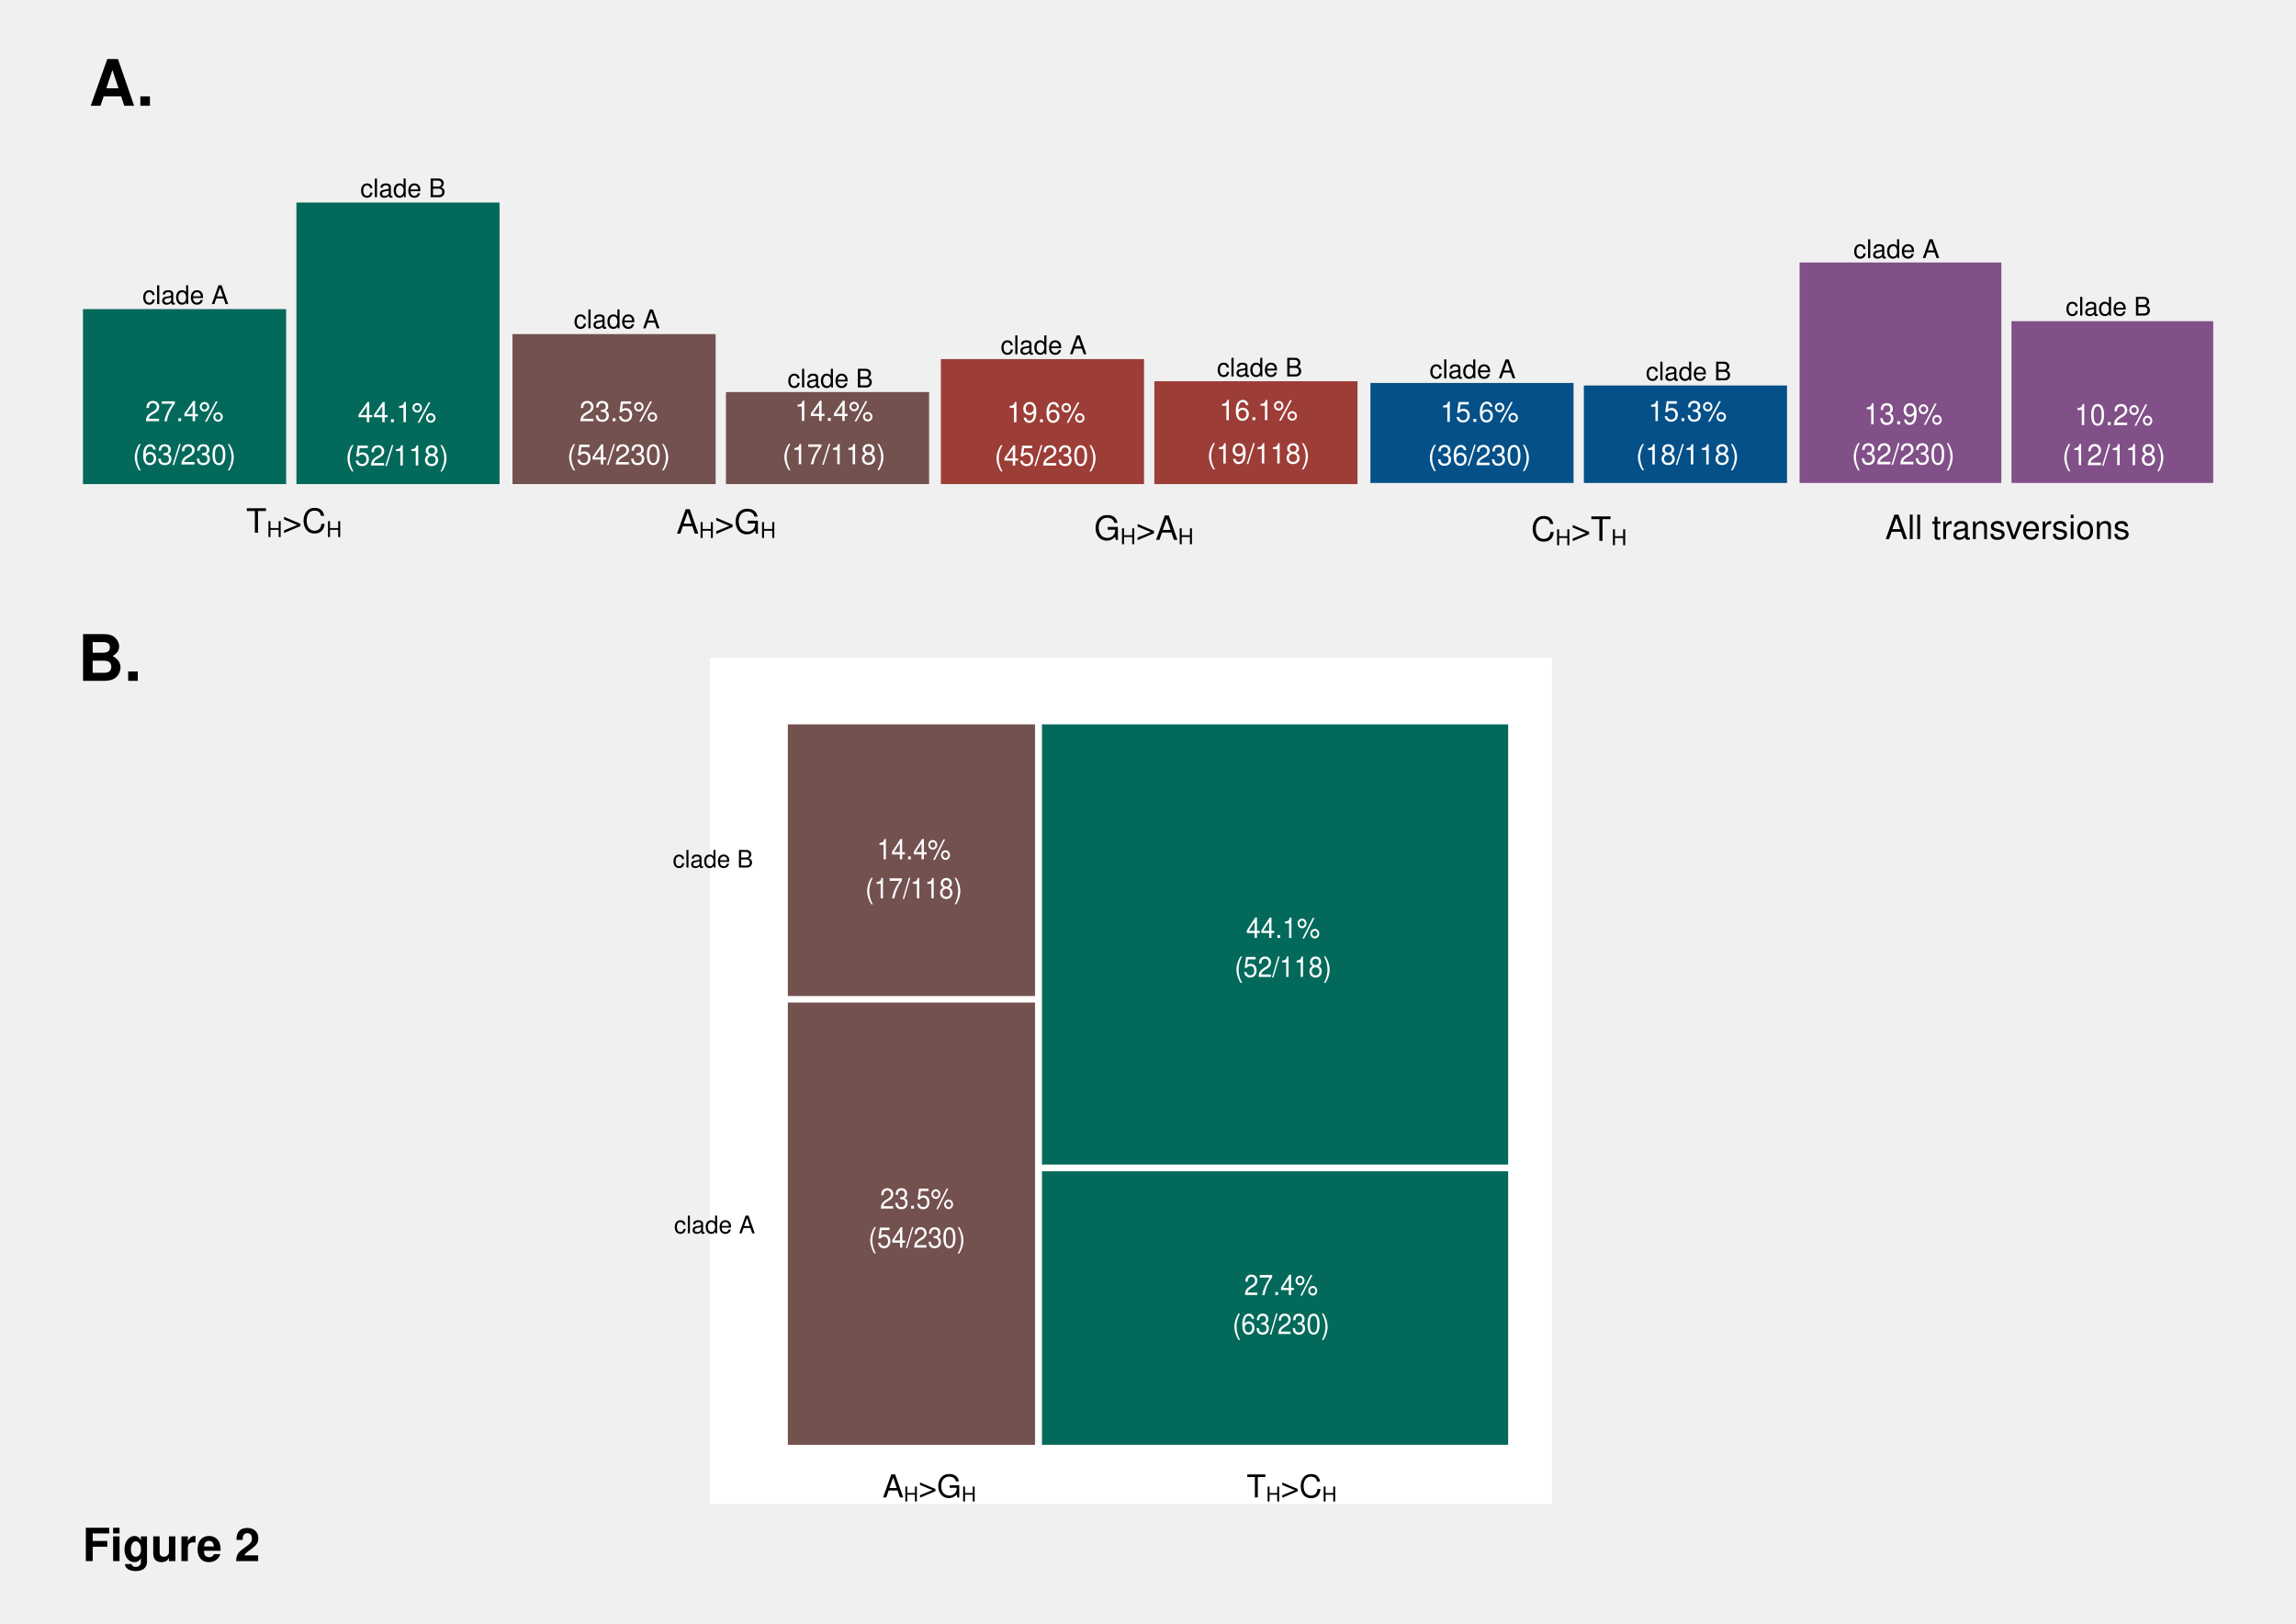
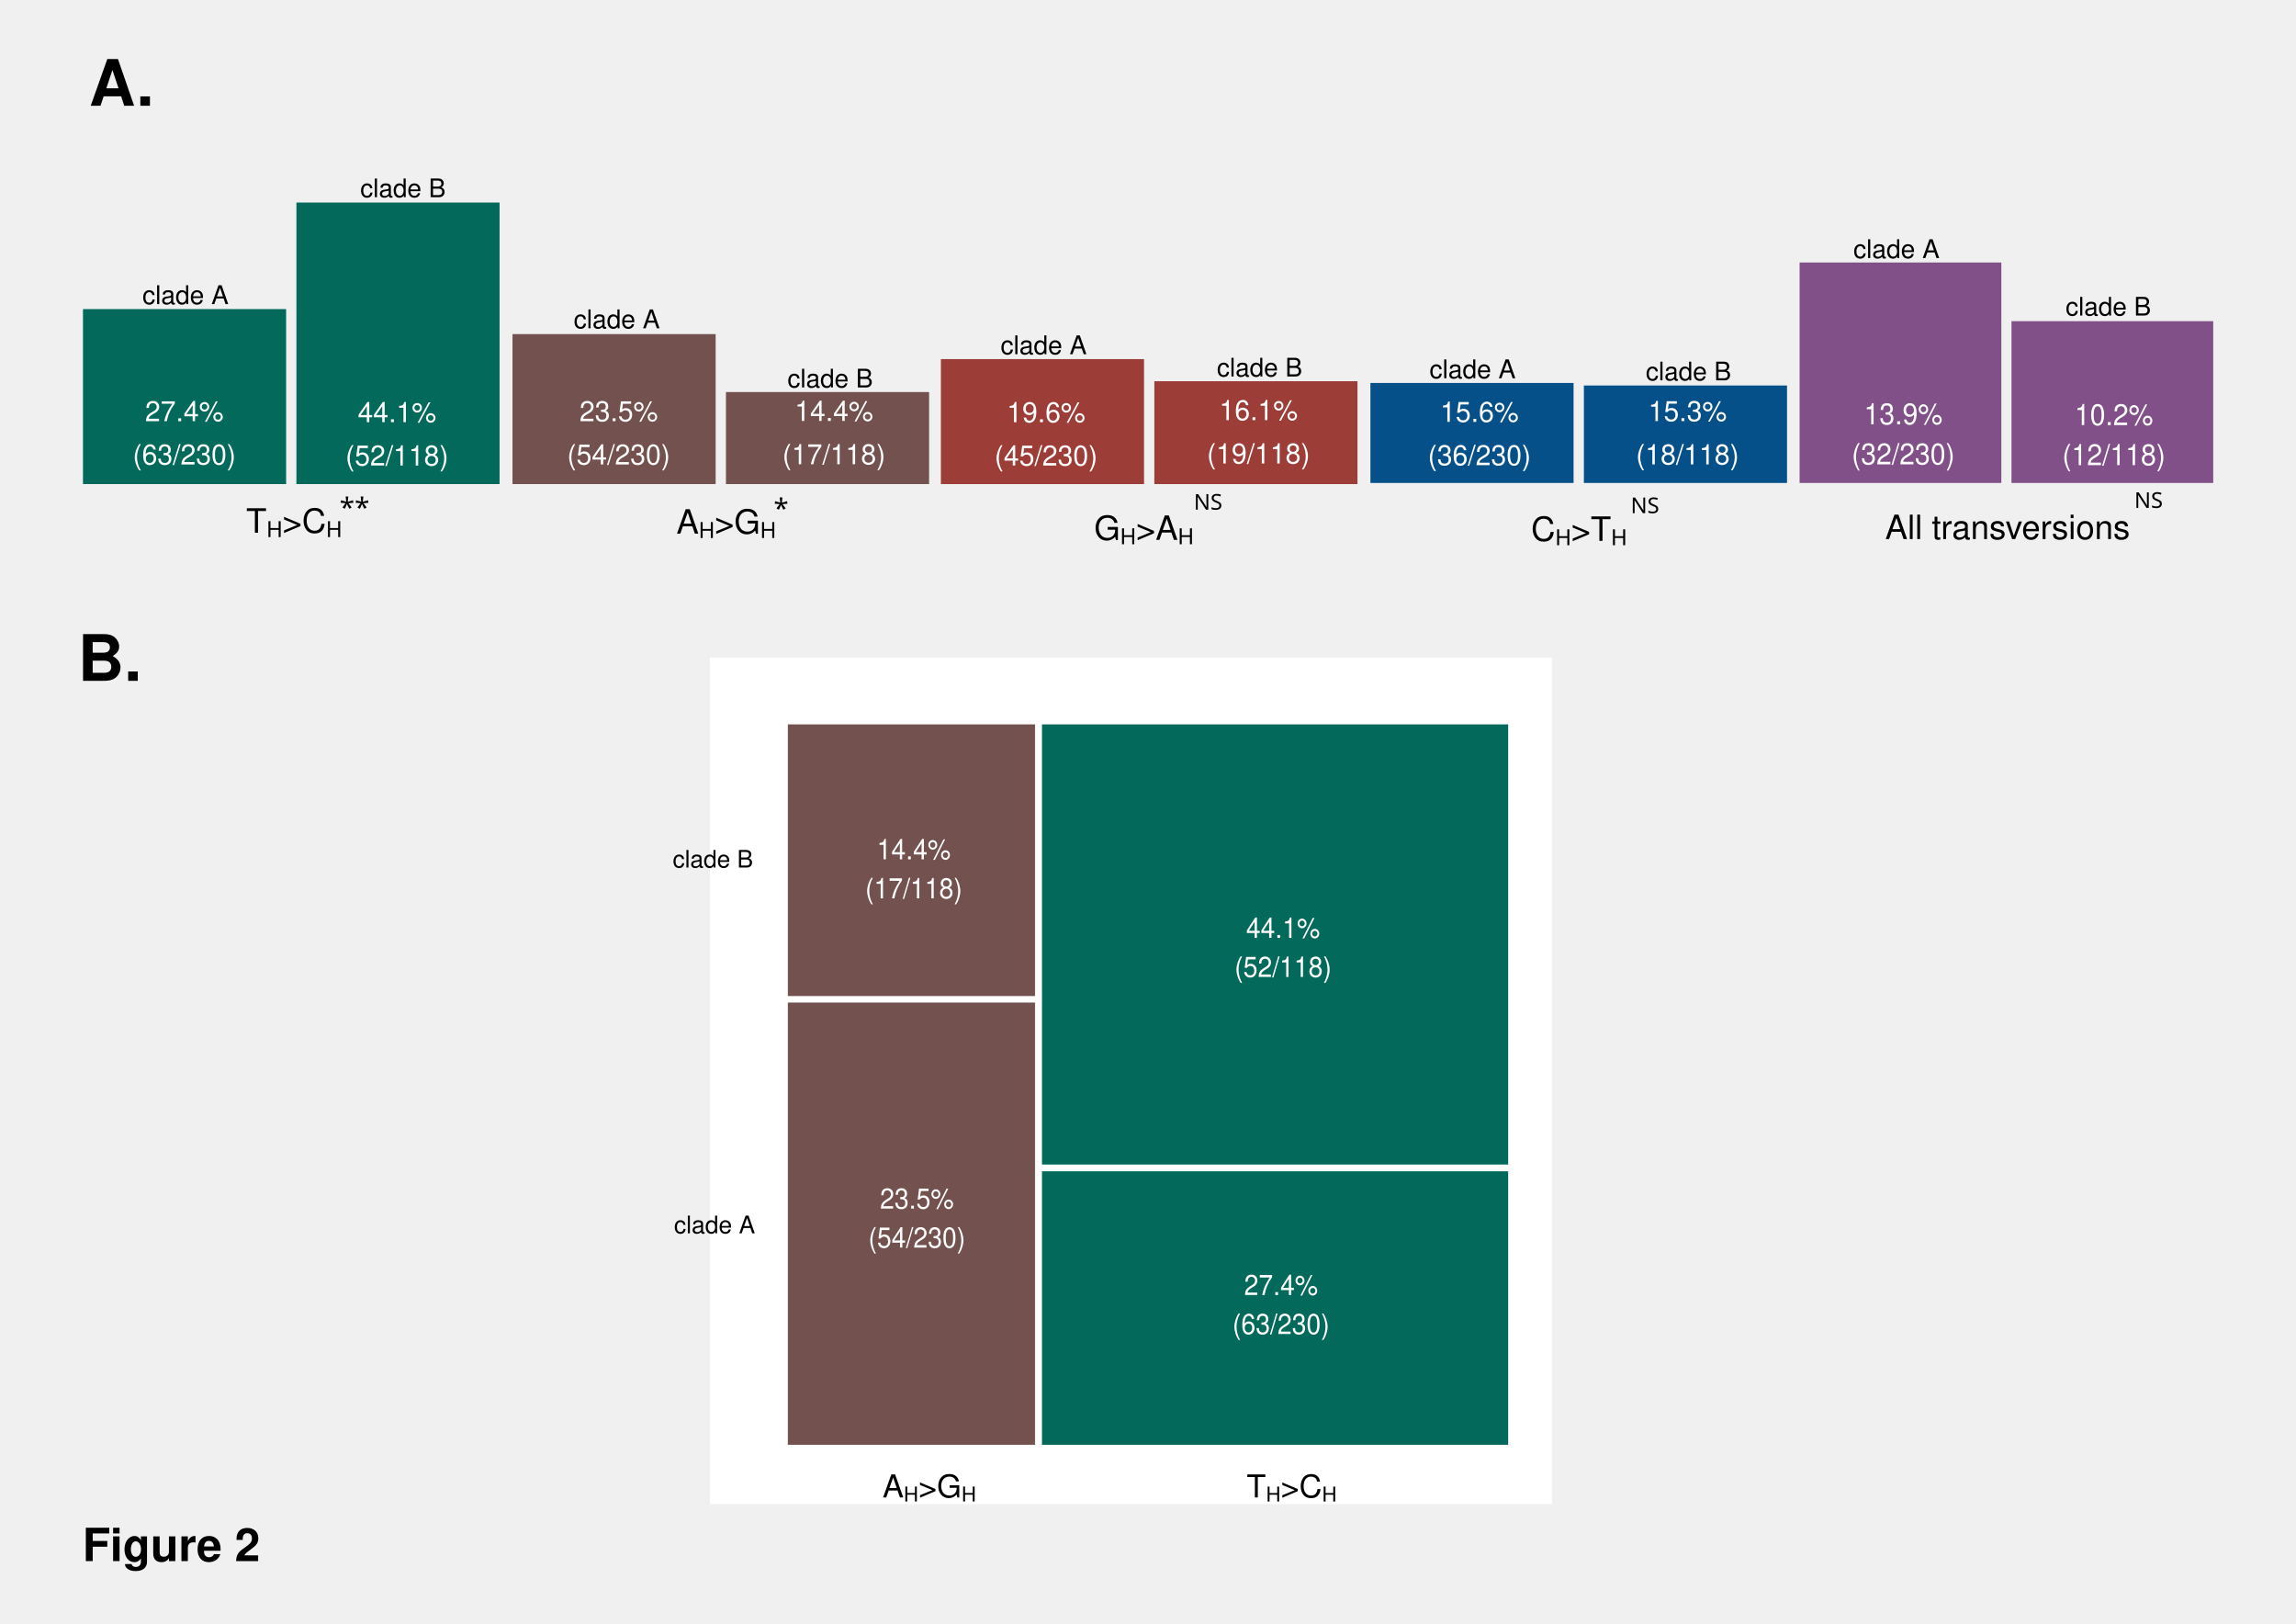
<svg xmlns="http://www.w3.org/2000/svg" width="297mm" height="210mm" viewBox="0 0 297 210" version="1.1" id="svg8">
  <defs id="defs2">
    <clipPath clipPathUnits="userSpaceOnUse" id="clipPath1454">
      <path d="M 124.61,0 H 717.08 V 595.44 H 124.61 Z" id="path1452" />
    </clipPath>
    <clipPath clipPathUnits="userSpaceOnUse" id="clipPath1466">
      <path d="M 154.17,32.53 H 711.6 V 589.96 H 154.17 Z" id="path1464" />
    </clipPath>
  </defs>
  <g id="layer1">
    <g id="g18" transform="matrix(0.1241004,0,0,-0.1241004,5.197767,82.0785)">
      <g id="g20" />
      <g id="g22" />
      <g id="g24">
        <text transform="scale(1,-1)" style="font-variant:normal;font-weight:normal;font-size:26.922px;font-family:Helvetica;-inkscape-font-specification:Helvetica;writing-mode:lr-tb;fill:#000000;fill-opacity:1;fill-rule:nonzero;stroke:none;stroke-width:1.923" id="text64-9" x="556.13" y="-319.257">
          <tspan x="556.13 569.59 575.567 590.535 605.504 620.472 627.957" y="-319.257" id="tspan62-2" style="stroke-width:1.923">clade A</tspan>
        </text>
        <text transform="scale(1,-1)" style="font-variant:normal;font-weight:normal;font-size:26.699px;font-family:Helvetica;-inkscape-font-specification:Helvetica;writing-mode:lr-tb;fill:#000000;fill-opacity:1;fill-rule:nonzero;stroke:none;stroke-width:1.907" id="text76-3" x="778.943" y="-257.604">
          <tspan x="778.943 792.292 798.219 813.064 827.908 842.752 850.174" y="-257.604" id="tspan74-4" style="stroke-width:1.907">clade B</tspan>
        </text>
        <path d="M 44.598,156.887 H 256.349 V 339.254 H 44.598 Z" style="fill:#036a5b;fill-opacity:1;fill-rule:nonzero;stroke:none;stroke-width:0.615" id="path26" />
        <path d="m 267.086,156.887 h 211.751 v 293.402 H 267.086 Z" style="fill:#036a5b;fill-opacity:1;fill-rule:nonzero;stroke:none;stroke-width:0.615" id="path28" />
        <text transform="scale(0.9947457,-1.005282)" style="font-variant:normal;font-weight:normal;font-size:29.032px;font-family:Helvetica;-inkscape-font-specification:Helvetica;writing-mode:lr-tb;fill:#ffffff;fill-opacity:1;fill-rule:nonzero;stroke:none;stroke-width:2.074" id="text32" x="109.893" y="-221.271">
          <tspan x="109.893 126.035 142.177 150.247 166.389" y="-221.271" id="tspan30" style="stroke-width:2.074">27.4%</tspan>
        </text>
        <text transform="scale(0.9947457,-1.005282)" style="font-variant:normal;font-weight:normal;font-size:29.032px;font-family:Helvetica;-inkscape-font-specification:Helvetica;writing-mode:lr-tb;fill:#ffffff;fill-opacity:1;fill-rule:nonzero;stroke:none;stroke-width:2.074" id="text40" x="96.995" y="-176.375">
          <tspan x="96.995 106.663 122.804 138.946 147.017 163.158 179.3 195.441" y="-176.375" id="tspan38" style="stroke-width:2.074">(63/230)</tspan>
        </text>
        <text transform="scale(0.9947459,-1.005282)" style="font-variant:normal;font-weight:normal;font-size:29.032px;font-family:Helvetica;-inkscape-font-specification:Helvetica;writing-mode:lr-tb;fill:#ffffff;fill-opacity:1;fill-rule:nonzero;stroke:none;stroke-width:2.074" id="text48" x="332.787" y="-220.229">
          <tspan x="332.787 348.929 365.07 373.141 389.283" y="-220.229" id="tspan46" style="stroke-width:2.074">44.1%</tspan>
        </text>
        <text transform="scale(0.9947459,-1.005282)" style="font-variant:normal;font-weight:normal;font-size:29.032px;font-family:Helvetica;-inkscape-font-specification:Helvetica;writing-mode:lr-tb;fill:#ffffff;fill-opacity:1;fill-rule:nonzero;stroke:none;stroke-width:2.074" id="text56" x="319.868" y="-175.334">
          <tspan x="319.868 329.536 345.677 361.819 369.89 386.031 402.173 418.314" y="-175.334" id="tspan54" style="stroke-width:2.074">(52/118)</tspan>
        </text>
        <text transform="scale(1,-1)" style="font-variant:normal;font-weight:normal;font-size:26.922px;font-family:Helvetica;-inkscape-font-specification:Helvetica;writing-mode:lr-tb;fill:#000000;fill-opacity:1;fill-rule:nonzero;stroke:none;stroke-width:1.923" id="text64" x="106.553" y="-344.466">
          <tspan x="106.553 120.014 125.99 140.959 155.927 170.896 178.38" y="-344.466" id="tspan62" style="stroke-width:1.923">clade A</tspan>
        </text>
        <text transform="scale(1,-1)" style="font-variant:normal;font-weight:normal;font-size:26.699px;font-family:Helvetica;-inkscape-font-specification:Helvetica;writing-mode:lr-tb;fill:#000000;fill-opacity:1;fill-rule:nonzero;stroke:none;stroke-width:1.907" id="text76" x="333.63" y="-455.885">
          <tspan x="333.63 346.98 352.907 367.751 382.595 397.44 404.862" y="-455.885" id="tspan74" style="stroke-width:1.907">clade B</tspan>
        </text>
        <text xml:space="preserve" style="font-style:normal;font-weight:normal;font-size:85.28px;line-height:1.25;font-family:sans-serif;fill:#000000;fill-opacity:1;stroke:none;stroke-width:2.132" x="178.195" y="26.357" id="text932" transform="scale(1,-1)">
          <tspan id="tspan930" x="178.195" y="26.357" style="stroke-width:2.132" />
        </text>
        <text transform="scale(1,-1)" style="font-variant:normal;font-weight:normal;font-size:34.964px;font-family:Helvetica;-inkscape-font-specification:Helvetica;writing-mode:lr-tb;fill:#000000;fill-opacity:1;fill-rule:nonzero;stroke:none;stroke-width:0.615" id="text68-1" x="214.662" y="-106.195">
          <tspan id="tspan66-5" x="214.662" y="-106.195" style="font-size:34.964px;stroke-width:0.615">T<tspan style="font-size:65%;baseline-shift:sub" id="tspan511">H</tspan>&gt;C<tspan style="font-size:65%;baseline-shift:sub" id="tspan513">H</tspan>
          </tspan>
        </text>
        <text transform="scale(1,-1)" style="font-variant:normal;font-weight:normal;font-size:34.964px;font-family:Helvetica;-inkscape-font-specification:Helvetica;writing-mode:lr-tb;fill:#000000;fill-opacity:1;fill-rule:nonzero;stroke:none;stroke-width:0.615" id="text68-1-9" x="663.187" y="-105.256">
          <tspan id="tspan66-5-2" x="663.187" y="-105.256" style="font-size:34.964px;stroke-width:0.615">A<tspan style="font-size:65%;baseline-shift:sub" id="tspan515">H</tspan>&gt;G<tspan style="font-size:65%;baseline-shift:sub" id="tspan517">H</tspan>
          </tspan>
        </text>
        <text transform="scale(1,-1)" style="font-variant:normal;font-weight:normal;font-size:34.964px;font-family:Helvetica;-inkscape-font-specification:Helvetica;writing-mode:lr-tb;fill:#000000;fill-opacity:1;fill-rule:nonzero;stroke:none;stroke-width:0.615" id="text68-1-9-3" x="1098.544" y="-98.73">
          <tspan id="tspan66-5-2-4" x="1098.544" y="-98.73" style="font-size:34.964px;stroke-width:0.615">G<tspan style="font-size:65%;baseline-shift:sub" id="tspan525">H</tspan>&gt;A<tspan style="font-size:65%;baseline-shift:sub" id="tspan523">H</tspan>
          </tspan>
        </text>
        <text transform="scale(1,-1)" style="font-variant:normal;font-weight:normal;font-size:34.964px;font-family:Helvetica;-inkscape-font-specification:Helvetica;writing-mode:lr-tb;fill:#000000;fill-opacity:1;fill-rule:nonzero;stroke:none;stroke-width:0.615" id="text68-1-9-3-8" x="1554.029" y="-97.715">
          <tspan id="tspan66-5-2-4-5" x="1554.029" y="-97.715" style="font-size:34.964px;stroke-width:0.615">C<tspan style="font-size:65%;baseline-shift:sub" id="tspan521">H</tspan>&gt;T<tspan style="font-size:65%;baseline-shift:sub" id="tspan519">H</tspan>
          </tspan>
        </text>
        <g id="g1038" transform="matrix(0.6107075,0,0,0.6107075,1780.966,64.53584)">
          <g id="g1040" />
          <g id="g1042" />
          <g id="g1044">
            <path d="M 86.71,153.147 H 431.03 v 376.21 H 86.71 Z" style="fill:#815088;fill-opacity:1;fill-rule:nonzero;stroke:none" id="path1046" />
            <path d="m 448.344,153.147 h 344.32 v 276.07 h -344.32 z" style="fill:#815088;fill-opacity:1;fill-rule:nonzero;stroke:none" id="path1048" />
            <text transform="scale(0.9735281,-1.027192)" style="font-variant:normal;font-weight:normal;font-size:48.574px;font-family:Helvetica;-inkscape-font-specification:Helvetica;writing-mode:lr-tb;fill:#ffffff;fill-opacity:1;fill-rule:nonzero;stroke:none;stroke-width:4.416" id="text1056" x="201.971" y="-246.541">
              <tspan x="201.971 228.978 255.985 269.489 296.496" y="-246.541" id="tspan1054" style="stroke-width:4.416">13.9%</tspan>
            </text>
            <text transform="scale(0.9735281,-1.027192)" style="font-variant:normal;font-weight:normal;font-size:48.574px;font-family:Helvetica;-inkscape-font-specification:Helvetica;writing-mode:lr-tb;fill:#ffffff;fill-opacity:1;fill-rule:nonzero;stroke:none;stroke-width:4.416" id="text1064" x="180.378" y="-179.998">
              <tspan x="180.378 196.553 223.56 250.567 264.071 291.078 318.085 345.092" y="-179.998" id="tspan1062" style="stroke-width:4.416">(32/230)</tspan>
            </text>
            <text transform="scale(0.973528,-1.027192)" style="font-variant:normal;font-weight:normal;font-size:48.574px;font-family:Helvetica;-inkscape-font-specification:Helvetica;writing-mode:lr-tb;fill:#ffffff;fill-opacity:1;fill-rule:nonzero;stroke:none;stroke-width:4.416" id="text1072" x="571.209" y="-245.193">
              <tspan x="571.209 598.216 625.223 638.727 665.734" y="-245.193" id="tspan1070" style="stroke-width:4.416">10.2%</tspan>
            </text>
            <text transform="scale(0.973528,-1.027192)" style="font-variant:normal;font-weight:normal;font-size:48.574px;font-family:Helvetica;-inkscape-font-specification:Helvetica;writing-mode:lr-tb;fill:#ffffff;fill-opacity:1;fill-rule:nonzero;stroke:none;stroke-width:4.416" id="text1080" x="549.616" y="-178.65">
              <tspan x="549.616 565.791 592.798 619.805 633.308 660.315 687.322 714.329" y="-178.65" id="tspan1078" style="stroke-width:4.416">(12/118)</tspan>
            </text>
          </g>
          <g id="g1098" />
          <g id="g1100" />
          <g id="g1102" />
          <g id="g1104" />
          <g id="g1106" />
          <g id="g1108" />
          <g id="g1110" />
          <g id="g1112" />
          <g id="g1114" />
          <g id="g1116" />
          <g id="g1118" />
          <g id="g1120" />
          <g id="g1122" />
          <g id="g1124" />
          <g id="g1126" />
          <g id="g1128" />
          <g id="g1130" />
          <g id="g1132" />
          <g id="g1134" />
          <g id="g1136" />
          <g id="g1138" />
          <g id="g1140" />
          <g id="g1142" />
          <g id="g1144" />
          <g id="g1146" />
          <g id="g1148" />
          <g id="g1150" />
          <g id="g1152" />
          <g id="g1154" />
          <g id="g1156" />
          <g id="g1158" />
          <g id="g1160" />
          <g id="g1162" />
          <g id="g1164" />
          <g id="g1166" />
          <g id="g1168" />
          <g id="g1170" />
          <g id="g1172" />
          <g id="g1174" />
          <g id="g1176" />
          <g id="g1178" />
          <g id="g1180" />
          <g id="g1182" />
          <g id="g1184" />
        </g>
        <text transform="scale(1,-1)" style="font-variant:normal;font-weight:normal;font-size:34.964px;font-family:Helvetica;-inkscape-font-specification:Helvetica;writing-mode:lr-tb;fill:#000000;fill-opacity:1;fill-rule:nonzero;stroke:none;stroke-width:0.521" id="text68-1-9-3-89" x="1923.118" y="-99.556">
          <tspan id="tspan66-5-2-4-9" x="1923.118" y="-99.556" style="font-size:34.964px;stroke-width:0.521">All transversions</tspan>
        </text>
        <text style="font-variant:normal;font-weight:normal;font-size:26.922px;font-family:Helvetica;-inkscape-font-specification:Helvetica;writing-mode:lr-tb;fill:#000000;fill-opacity:1;fill-rule:nonzero;stroke:none;stroke-width:1.923" id="text64-9-7" x="1001.081" y="-292.228" transform="scale(1,-1)">
          <tspan x="1001.081 1014.542 1020.518 1035.487 1050.455 1065.424 1072.908" y="-292.228" id="tspan62-2-1" style="stroke-width:1.923">clade A</tspan>
        </text>
        <text style="font-variant:normal;font-weight:normal;font-size:26.699px;font-family:Helvetica;-inkscape-font-specification:Helvetica;writing-mode:lr-tb;fill:#000000;fill-opacity:1;fill-rule:nonzero;stroke:none;stroke-width:1.907" id="text76-3-3" x="1226.518" y="-269.047" transform="scale(1,-1)">
          <tspan x="1226.518 1239.867 1245.794 1260.639 1275.483 1290.327 1297.749" y="-269.047" id="tspan74-4-3" style="stroke-width:1.907">clade B</tspan>
        </text>
        <text style="font-variant:normal;font-weight:normal;font-size:26.922px;font-family:Helvetica;-inkscape-font-specification:Helvetica;writing-mode:lr-tb;fill:#000000;fill-opacity:1;fill-rule:nonzero;stroke:none;stroke-width:1.923" id="text64-9-7-5" x="1448.145" y="-267.195" transform="scale(1,-1)">
          <tspan x="1448.145 1461.605 1467.582 1482.551 1497.519 1512.487 1519.972" y="-267.195" id="tspan62-2-1-2" style="stroke-width:1.923">clade A</tspan>
        </text>
        <text style="font-variant:normal;font-weight:normal;font-size:26.699px;font-family:Helvetica;-inkscape-font-specification:Helvetica;writing-mode:lr-tb;fill:#000000;fill-opacity:1;fill-rule:nonzero;stroke:none;stroke-width:1.907" id="text76-3-3-0" x="1673.58" y="-264.993" transform="scale(1,-1)">
          <tspan x="1673.58 1686.929 1692.857 1707.701 1722.545 1737.39 1744.812" y="-264.993" id="tspan74-4-3-0" style="stroke-width:1.907">clade B</tspan>
        </text>
        <text style="font-variant:normal;font-weight:normal;font-size:26.922px;font-family:Helvetica;-inkscape-font-specification:Helvetica;writing-mode:lr-tb;fill:#000000;fill-opacity:1;fill-rule:nonzero;stroke:none;stroke-width:1.923" id="text64-9-7-5-1" x="1889.996" y="-392.431" transform="scale(1,-1)">
          <tspan x="1889.996 1903.456 1909.433 1924.402 1939.37 1954.339 1961.823" y="-392.431" id="tspan62-2-1-2-5" style="stroke-width:1.923">clade A</tspan>
        </text>
        <text style="font-variant:normal;font-weight:normal;font-size:26.699px;font-family:Helvetica;-inkscape-font-specification:Helvetica;writing-mode:lr-tb;fill:#000000;fill-opacity:1;fill-rule:nonzero;stroke:none;stroke-width:1.907" id="text76-3-3-0-3" x="2111.17" y="-332.539" transform="scale(1,-1)">
          <tspan x="2111.17 2124.519 2130.446 2145.29 2160.135 2174.979 2182.401" y="-332.539" id="tspan74-4-3-0-3" style="stroke-width:1.907">clade B</tspan>
        </text>
        <g id="g1428" transform="matrix(1.574228,0,0,1.574228,485.167,-942.1934)">
          <text xml:space="preserve" style="font-style:normal;font-variant:normal;font-weight:bold;font-stretch:normal;font-size:19.706px;line-height:1.25;font-family:Helvetica;-inkscape-font-specification:'Helvetica Bold';letter-spacing:0px;word-spacing:0px;fill:#000000;fill-opacity:1;stroke:none;stroke-width:1.137" x="-275.835" y="-948.644" id="text9243" transform="scale(1,-1)">
            <tspan id="tspan9241" x="-275.835" y="-948.644" style="font-size:42.443px;stroke-width:1.137">A.</tspan>
          </text>
          <text xml:space="preserve" style="font-style:normal;font-variant:normal;font-weight:bold;font-stretch:normal;font-size:19.706px;line-height:1.25;font-family:Helvetica;-inkscape-font-specification:'Helvetica Bold';letter-spacing:0px;word-spacing:0px;fill:#000000;fill-opacity:1;stroke:none;stroke-width:1.137" x="-283.291" y="-567.919" id="text9243-2" transform="scale(1,-1)">
            <tspan id="tspan9241-2" x="-283.291" y="-567.919" style="font-size:42.443px;stroke-width:1.137">B.</tspan>
          </text>
          <g id="g1430" />
          <g id="g1432" />
          <g id="g1434" />
          <g id="g1436" />
          <g id="g1438" />
          <g id="g1440" />
          <g id="g1442" />
          <g id="g1444" />
          <g id="g1446" />
          <g id="g1448" transform="matrix(0.9408633,0,0,0.9408633,18.04729,23.02347)">
            <g id="g1450" clip-path="url(#clipPath1454)">
              <path d="M 124.61,0 H 717.08 V 595.44 H 124.61 Z" style="fill:#ffffff;fill-opacity:1;fill-rule:nonzero;stroke:#ffffff;stroke-width:1.07;stroke-linecap:round;stroke-linejoin:round;stroke-miterlimit:10;stroke-dasharray:none;stroke-opacity:1" id="path1456" />
            </g>
          </g>
          <g id="g1458" />
          <g id="g1460" transform="matrix(0.9408633,0,0,0.9408633,18.04729,23.02347)">
            <g id="g1462" clip-path="url(#clipPath1466)">
              <path d="M 179.51,41.618 H 353.33 V 352.668 H 179.51 Z" style="fill:#73514f;fill-opacity:1;fill-rule:nonzero;stroke:#73514f;stroke-width:0.21;stroke-linecap:square;stroke-linejoin:miter;stroke-miterlimit:10;stroke-dasharray:none;stroke-opacity:0.8" id="path1468" />
              <path d="m 179.51,357.498 h 173.82 v 190.87 H 179.51 Z" style="fill:#73514f;fill-opacity:1;fill-rule:nonzero;stroke:#73514f;stroke-width:0.21;stroke-linecap:square;stroke-linejoin:miter;stroke-miterlimit:10;stroke-dasharray:none;stroke-opacity:0.8" id="path1470" />
              <path d="M 358.39,41.618 H 686.25 V 234.008 H 358.39 Z" style="fill:#036a5b;fill-opacity:1;fill-rule:nonzero;stroke:#036a5b;stroke-width:0.21;stroke-linecap:square;stroke-linejoin:miter;stroke-miterlimit:10;stroke-dasharray:none;stroke-opacity:0.8" id="path1472" />
              <path d="m 358.39,238.848 h 327.86 v 309.53 H 358.39 Z" style="fill:#036a5b;fill-opacity:1;fill-rule:nonzero;stroke:#036a5b;stroke-width:0.21;stroke-linecap:square;stroke-linejoin:miter;stroke-miterlimit:10;stroke-dasharray:none;stroke-opacity:0.8" id="path1474" />
              <text transform="scale(0.9612327,-1.040331)" style="font-variant:normal;font-weight:normal;font-size:19.085px;font-family:Helvetica;-inkscape-font-specification:Helvetica;writing-mode:lr-tb;fill:#ffffff;fill-opacity:1;fill-rule:nonzero;stroke:none;stroke-width:1.735" id="text1490" x="251.808" y="-435.951">
                <tspan x="251.808 262.419 273.03 278.336 288.947" y="-435.951" id="tspan1488" style="stroke-width:1.735">14.4%</tspan>
              </text>
              <text transform="scale(0.9612327,-1.040331)" style="font-variant:normal;font-weight:normal;font-size:19.085px;font-family:Helvetica;-inkscape-font-specification:Helvetica;writing-mode:lr-tb;fill:#ffffff;fill-opacity:1;fill-rule:nonzero;stroke:none;stroke-width:1.735" id="text1506" x="243.324" y="-409.579">
                <tspan x="243.324 249.679 260.29 270.901 276.207 286.818 297.429 308.04" y="-409.579" id="tspan1504" style="stroke-width:1.735">(17/118)</tspan>
              </text>
              <text transform="scale(0.9612323,-1.040331)" style="font-variant:normal;font-weight:normal;font-size:19.085px;font-family:Helvetica;-inkscape-font-specification:Helvetica;writing-mode:lr-tb;fill:#ffffff;fill-opacity:1;fill-rule:nonzero;stroke:none;stroke-width:1.735" id="text1522" x="254.086" y="-199.734">
                <tspan x="254.086 264.697 275.308 280.614 291.225" y="-199.734" id="tspan1520" style="stroke-width:1.735">23.5%</tspan>
              </text>
              <text transform="scale(0.9612323,-1.040331)" style="font-variant:normal;font-weight:normal;font-size:19.085px;font-family:Helvetica;-inkscape-font-specification:Helvetica;writing-mode:lr-tb;fill:#ffffff;fill-opacity:1;fill-rule:nonzero;stroke:none;stroke-width:1.735" id="text1538" x="245.602" y="-173.362">
                <tspan x="245.602 251.957 262.568 273.18 278.485 289.096 299.707 310.319" y="-173.362" id="tspan1536" style="stroke-width:1.735">(54/230)</tspan>
              </text>
              <text transform="scale(0.9612327,-1.040331)" style="font-variant:normal;font-weight:normal;font-size:19.085px;font-family:Helvetica;-inkscape-font-specification:Helvetica;writing-mode:lr-tb;fill:#ffffff;fill-opacity:1;fill-rule:nonzero;stroke:none;stroke-width:1.735" id="text1554" x="522.182" y="-382.804">
                <tspan x="522.182 532.793 543.404 548.71 559.321" y="-382.804" id="tspan1552" style="stroke-width:1.735">44.1%</tspan>
              </text>
              <text transform="scale(0.9612327,-1.040331)" style="font-variant:normal;font-weight:normal;font-size:19.085px;font-family:Helvetica;-inkscape-font-specification:Helvetica;writing-mode:lr-tb;fill:#ffffff;fill-opacity:1;fill-rule:nonzero;stroke:none;stroke-width:1.735" id="text1570" x="513.698" y="-356.432">
                <tspan x="513.698 520.053 530.664 541.275 546.581 557.192 567.803 578.414" y="-356.432" id="tspan1568" style="stroke-width:1.735">(52/118)</tspan>
              </text>
              <text transform="matrix(1,0,0,-1,503.44,155.27)" style="font-variant:normal;font-weight:normal;font-size:11px;font-family:Helvetica;-inkscape-font-specification:Helvetica;writing-mode:lr-tb;fill:#ffffff;fill-opacity:1;fill-rule:nonzero;stroke:none" id="text1582">
                <tspan id="tspan1580" x="0" y="0" />
              </text>
              <text transform="scale(0.9612325,-1.040331)" style="font-variant:normal;font-weight:normal;font-size:19.085px;font-family:Helvetica;-inkscape-font-specification:Helvetica;writing-mode:lr-tb;fill:#ffffff;fill-opacity:1;fill-rule:nonzero;stroke:none;stroke-width:1.735" id="text1586" x="520.683" y="-141.281">
                <tspan x="520.683 531.294 541.905 547.211 557.822" y="-141.281" id="tspan1584" style="stroke-width:1.735">27.4%</tspan>
              </text>
              <text transform="scale(0.9612325,-1.040331)" style="font-variant:normal;font-weight:normal;font-size:19.085px;font-family:Helvetica;-inkscape-font-specification:Helvetica;writing-mode:lr-tb;fill:#ffffff;fill-opacity:1;fill-rule:nonzero;stroke:none;stroke-width:1.735" id="text1602" x="512.199" y="-114.91">
                <tspan x="512.199 518.554 529.165 539.776 545.082 555.693 566.304 576.915" y="-114.91" id="tspan1600" style="stroke-width:1.735">(63/230)</tspan>
              </text>
            </g>
          </g>
          <g id="g1604" />
          <g id="g1606" />
          <g id="g1608" />
          <g id="g1610" />
          <g id="g1612" />
          <g id="g1614" />
          <g id="g1616" />
          <g id="g1618" />
          <g id="g1620" />
          <g id="g1622" />
          <g id="g1624" />
          <g id="g1626" />
          <g id="g1628" />
          <g id="g1630" />
          <g id="g1632" />
          <g id="g1644" />
          <g id="g1652" />
          <g id="g1654" />
          <g id="g1656" />
          <g id="g1658" />
          <g id="g1660" />
          <g id="g1662" />
          <g id="g1664" />
          <g id="g1666" />
          <g id="g1668" />
          <g id="g1676" />
          <g id="g1688" />
          <g id="g1690" />
          <g id="g1692" />
          <g id="g1694" />
          <g id="g1696" />
          <g id="g1698" />
          <g id="g1700" />
          <g id="g1702" />
          <g id="g1704" />
          <g id="g1706" />
          <g id="g1708" />
          <g id="g1710" />
          <g id="g1712" />
          <g id="g1714" />
          <g id="g1716" />
          <g id="g1718" />
          <g id="g1720" />
          <g id="g1722" />
          <g id="g1724" />
          <g id="g1726" />
          <text xml:space="preserve" style="font-style:normal;font-variant:normal;font-weight:bold;font-stretch:normal;font-size:19.706px;line-height:1.25;font-family:Helvetica;-inkscape-font-specification:'Helvetica Bold';letter-spacing:0px;word-spacing:0px;fill:#000000;fill-opacity:1;stroke:none;stroke-width:1.137" x="-280.209" y="14.831" id="text8002" transform="scale(1,-1)">
            <tspan id="tspan8000" x="-280.209" y="14.831" style="font-size:30.317px;stroke-width:1.137">Figure 2</tspan>
          </text>
        </g>
        <text transform="scale(1,-1)" style="font-variant:normal;font-weight:normal;font-size:32.896px;font-family:Helvetica;-inkscape-font-specification:Helvetica;writing-mode:lr-tb;fill:#000000;fill-opacity:1;fill-rule:nonzero;stroke:none;stroke-width:0.579" id="text68-1-9-7" x="878.073" y="899.159">
          <tspan id="tspan66-5-2-7" x="878.073" y="899.159" style="font-size:32.896px;stroke-width:0.579">A<tspan style="font-size:21.383px;baseline-shift:sub;stroke-width:0.579" id="tspan529">H</tspan>&gt;G<tspan style="font-size:21.383px;baseline-shift:sub;stroke-width:0.579" id="tspan531">H</tspan>
          </tspan>
        </text>
        <text transform="scale(1,-1)" style="font-variant:normal;font-weight:normal;font-size:32.896px;font-family:Helvetica;-inkscape-font-specification:Helvetica;writing-mode:lr-tb;fill:#000000;fill-opacity:1;fill-rule:nonzero;stroke:none;stroke-width:0.579" id="text68-1-2" x="1257.552" y="899.199">
          <tspan id="tspan66-5-3" x="1257.552" y="899.199" style="font-size:32.896px;stroke-width:0.579">T<tspan style="font-size:21.383px;baseline-shift:sub;stroke-width:0.579" id="tspan533">H</tspan>&gt;C<tspan style="font-size:21.383px;baseline-shift:sub;stroke-width:0.579" id="tspan535">H</tspan>
          </tspan>
        </text>
        <text style="font-variant:normal;font-weight:normal;font-size:25.12px;font-family:Helvetica;-inkscape-font-specification:Helvetica;writing-mode:lr-tb;fill:#000000;fill-opacity:1;fill-rule:nonzero;stroke:none;stroke-width:1.794" id="text76-3-3-7" x="659.325" y="242.728" transform="scale(1,-1)">
          <tspan x="659.325 671.885 677.462 691.428 705.395 719.361 726.344" y="242.728" id="tspan74-4-3-1" style="stroke-width:1.794">clade B</tspan>
        </text>
        <text style="font-variant:normal;font-weight:normal;font-size:25.329px;font-family:Helvetica;-inkscape-font-specification:Helvetica;writing-mode:lr-tb;fill:#000000;fill-opacity:1;fill-rule:nonzero;stroke:none;stroke-width:1.809" id="text64-9-7-3" x="660.674" y="623.928" transform="scale(1,-1)">
          <tspan x="660.674 673.339 678.962 693.045 707.129 721.212 728.254" y="623.928" id="tspan62-2-1-24" style="stroke-width:1.809">clade A</tspan>
        </text>
+         <text xml:space="preserve" style="font-size:28.427px;line-height:1.25;font-family:sans-serif;letter-spacing:0px;stroke-width:2.132" x="312.033" y="-122.35" id="text446" transform="scale(1,-1)">
+           <tspan id="tspan444" x="312.033" y="-122.35" style="font-size:28.427px;stroke-width:2.132">**</tspan>
+         </text>
+         <text xml:space="preserve" style="font-size:28.427px;line-height:1.25;font-family:sans-serif;letter-spacing:0px;stroke-width:2.132" x="764.484" y="-121.383" id="text446-8" transform="scale(1,-1)">
+           <tspan id="tspan444-8" x="764.484" y="-121.383" style="font-size:28.427px;stroke-width:2.132">*</tspan>
+         </text>
+         <text xml:space="preserve" style="font-size:22.741px;line-height:1.25;font-family:sans-serif;letter-spacing:0px;stroke-width:2.132" x="1202.475" y="-130.223" id="text522" transform="scale(1,-1)">
+           <tspan id="tspan520" x="1202.475" y="-130.223" style="font-size:22.741px;stroke-width:2.132">NS</tspan>
+         </text>
+         <text xml:space="preserve" style="font-size:22.741px;line-height:1.25;font-family:sans-serif;letter-spacing:0px;stroke-width:2.132" x="1657.858" y="-126.612" id="text522-0" transform="scale(1,-1)">
+           <tspan id="tspan520-5" x="1657.858" y="-126.612" style="font-size:22.741px;stroke-width:2.132">NS</tspan>
+         </text>
+         <text xml:space="preserve" style="font-size:22.741px;line-height:1.25;font-family:sans-serif;letter-spacing:0px;stroke-width:2.132" x="2182.822" y="-132.065" id="text522-0-9" transform="scale(1,-1)">
+           <tspan id="tspan520-5-4" x="2182.822" y="-132.065" style="font-size:22.741px;stroke-width:2.132">NS</tspan>
+         </text>
      </g>
      <g id="g78" />
      <g id="g80" />
      <g id="g82" />
      <g id="g84" />
      <g id="g86" />
      <g id="g88" />
      <g id="g90" />
      <g id="g92" />
      <g id="g94" />
      <g id="g96" />
      <g id="g98" />
      <g id="g100" />
      <g id="g102" />
      <g id="g104" />
      <g id="g106" />
      <g id="g108" />
      <g id="g110" />
      <g id="g112" />
      <g id="g114" />
      <g id="g116" />
      <g id="g118" />
      <g id="g120" />
      <g id="g122" />
      <g id="g124" />
      <g id="g126" />
      <g id="g128" />
      <g id="g130" />
      <g id="g132" />
      <g id="g134" />
      <g id="g136" />
      <g id="g138" />
      <g id="g140" />
      <g id="g142" />
      <g id="g144" />
      <g id="g146" />
      <g id="g148" />
      <g id="g150" />
      <g id="g152" />
      <g id="g154" />
      <g id="g156" />
      <g id="g158" />
      <g id="g160" />
      <g id="g162" />
      <g id="g164" />
    </g>
    <g id="g248" transform="matrix(0.07631957,0,0,-0.07631957,172.8917,64.52867)">
      <g id="g250" />
      <g id="g252" />
      <g id="g254">
        <path d="M 57.39,27.07 H 401.71 V 196.52 H 57.39 Z" style="fill:#055088;fill-opacity:1;fill-rule:nonzero;stroke:none" id="path256" />
        <path d="m 419.169,27.07 h 344.32 v 165.15 h -344.32 z" style="fill:#055088;fill-opacity:1;fill-rule:nonzero;stroke:none" id="path258" />
        <text transform="scale(0.9947456,-1.005282)" style="font-variant:normal;font-weight:normal;font-size:47.207px;font-family:Helvetica;-inkscape-font-specification:Helvetica;writing-mode:lr-tb;fill:#ffffff;fill-opacity:1;fill-rule:nonzero;stroke:none;stroke-width:3.372" id="text266" x="176.532" y="-129.926">
          <tspan x="176.532 202.779 229.027 242.15 268.397" y="-129.926" id="tspan264" style="stroke-width:3.372">15.6%</tspan>
        </text>
        <text transform="scale(0.9947456,-1.005282)" style="font-variant:normal;font-weight:normal;font-size:47.207px;font-family:Helvetica;-inkscape-font-specification:Helvetica;writing-mode:lr-tb;fill:#ffffff;fill-opacity:1;fill-rule:nonzero;stroke:none;stroke-width:3.372" id="text274" x="155.559" y="-56.924">
          <tspan x="155.559 171.279 197.526 223.773 236.897 263.144 289.391 315.638" y="-56.924" id="tspan272" style="stroke-width:3.372">(36/230)</tspan>
        </text>
        <text transform="scale(0.9947457,-1.005282)" style="font-variant:normal;font-weight:normal;font-size:47.207px;font-family:Helvetica;-inkscape-font-specification:Helvetica;writing-mode:lr-tb;fill:#ffffff;fill-opacity:1;fill-rule:nonzero;stroke:none;stroke-width:3.372" id="text282" x="531.119" y="-131.218">
          <tspan x="531.119 557.366 583.614 596.737 622.984" y="-131.218" id="tspan280" style="stroke-width:3.372">15.3%</tspan>
        </text>
        <text transform="scale(0.9947457,-1.005282)" style="font-variant:normal;font-weight:normal;font-size:47.207px;font-family:Helvetica;-inkscape-font-specification:Helvetica;writing-mode:lr-tb;fill:#ffffff;fill-opacity:1;fill-rule:nonzero;stroke:none;stroke-width:3.372" id="text290" x="510.112" y="-58.215">
          <tspan x="510.112 525.832 552.079 578.326 591.45 617.697 643.944 670.192" y="-58.215" id="tspan288" style="stroke-width:3.372">(18/118)</tspan>
        </text>
      </g>
      <g id="g308" />
      <g id="g310" />
      <g id="g312" />
      <g id="g314" />
      <g id="g316" />
      <g id="g318" />
      <g id="g320" />
      <g id="g322" />
      <g id="g324" />
      <g id="g326" />
      <g id="g328" />
      <g id="g330" />
      <g id="g332" />
      <g id="g334" />
      <g id="g336" />
      <g id="g338" />
      <g id="g340" />
      <g id="g342" />
      <g id="g344" />
      <g id="g346" />
      <g id="g348" />
      <g id="g350" />
      <g id="g352" />
      <g id="g354" />
      <g id="g356" />
      <g id="g358" />
      <g id="g360" />
      <g id="g362" />
      <g id="g364" />
      <g id="g366" />
      <g id="g368" />
      <g id="g370" />
      <g id="g372" />
      <g id="g374" />
      <g id="g376" />
      <g id="g378" />
      <g id="g380" />
      <g id="g382" />
      <g id="g384" />
      <g id="g386" />
      <g id="g388" />
      <g id="g390" />
      <g id="g392" />
      <g id="g394" />
    </g>
    <g id="g478" transform="matrix(0.07631957,0,0,-0.07631957,61.91495,64.67477)">
      <g id="g480" />
      <g id="g482" />
      <g id="g484">
        <path d="M 57.39,27.07 H 401.71 V 281.25 H 57.39 Z" style="fill:#73514f;fill-opacity:1;fill-rule:nonzero;stroke:none" id="path486" />
        <path d="m 419.169,27.07 h 344.32 v 155.97 h -344.32 z" style="fill:#73514f;fill-opacity:1;fill-rule:nonzero;stroke:none" id="path488" />
        <text transform="scale(0.9947455,-1.005282)" style="font-variant:normal;font-weight:normal;font-size:47.207px;font-family:Helvetica;-inkscape-font-specification:Helvetica;writing-mode:lr-tb;fill:#ffffff;fill-opacity:1;fill-rule:nonzero;stroke:none;stroke-width:3.372" id="text496" x="171.729" y="-132.941">
          <tspan x="171.729 197.976 224.223 237.347 263.594" y="-132.941" id="tspan494" style="stroke-width:3.372">23.5%</tspan>
        </text>
        <text transform="scale(0.9947455,-1.005282)" style="font-variant:normal;font-weight:normal;font-size:47.207px;font-family:Helvetica;-inkscape-font-specification:Helvetica;writing-mode:lr-tb;fill:#ffffff;fill-opacity:1;fill-rule:nonzero;stroke:none;stroke-width:3.372" id="text504" x="150.755" y="-59.938">
          <tspan x="150.755 166.475 192.722 218.97 232.093 258.341 284.588 310.835" y="-59.938" id="tspan502" style="stroke-width:3.372">(54/230)</tspan>
        </text>
        <text transform="scale(0.9948886,-1.005138)" style="font-variant:normal;font-weight:normal;font-size:47.2px;font-family:Helvetica;-inkscape-font-specification:Helvetica;writing-mode:lr-tb;fill:#ffffff;fill-opacity:1;fill-rule:nonzero;stroke:none;stroke-width:3.371" id="text512" x="538.43" y="-133.4">
          <tspan x="538.43 564.673 590.917 604.038 630.282" y="-133.4" id="tspan510" style="stroke-width:3.371">14.4%</tspan>
        </text>
        <text transform="scale(0.9948886,-1.005138)" style="font-variant:normal;font-weight:normal;font-size:47.2px;font-family:Helvetica;-inkscape-font-specification:Helvetica;writing-mode:lr-tb;fill:#ffffff;fill-opacity:1;fill-rule:nonzero;stroke:none;stroke-width:3.371" id="text520" x="517.426" y="-60.374">
          <tspan x="517.426 533.143 559.387 585.63 598.752 624.995 651.239 677.482" y="-60.374" id="tspan518" style="stroke-width:3.371">(17/118)</tspan>
        </text>
      </g>
      <g id="g538" />
      <g id="g540" />
      <g id="g542" />
      <g id="g544" />
      <g id="g546" />
      <g id="g548" />
      <g id="g550" />
      <g id="g552" />
      <g id="g554" />
      <g id="g556" />
      <g id="g558" />
      <g id="g560" />
      <g id="g562" />
      <g id="g564" />
      <g id="g566" />
      <g id="g568" />
      <g id="g570" />
      <g id="g572" />
      <g id="g574" />
      <g id="g576" />
      <g id="g578" />
      <g id="g580" />
      <g id="g582" />
      <g id="g584" />
      <g id="g586" />
      <g id="g588" />
      <g id="g590" />
      <g id="g592" />
      <g id="g594" />
      <g id="g596" />
      <g id="g598" />
      <g id="g600" />
      <g id="g602" />
      <g id="g604" />
      <g id="g606" />
      <g id="g608" />
      <g id="g610" />
      <g id="g612" />
      <g id="g614" />
      <g id="g616" />
      <g id="g618" />
      <g id="g620" />
      <g id="g622" />
      <g id="g624" />
    </g>
    <g id="g708" transform="matrix(0.07631957,0,0,-0.07631957,117.3291,64.67477)">
      <g id="g710" />
      <g id="g712" />
      <g id="g714">
        <path d="M 57.39,27.07 H 401.71 V 238.89 H 57.39 Z" style="fill:#9c3d37;fill-opacity:1;fill-rule:nonzero;stroke:none" id="path716" />
        <path d="m 419.169,27.07 h 344.32 v 174.32 h -344.32 z" style="fill:#9c3d37;fill-opacity:1;fill-rule:nonzero;stroke:none" id="path718" />
        <text transform="scale(0.9947457,-1.005282)" style="font-variant:normal;font-weight:normal;font-size:47.207px;font-family:Helvetica;-inkscape-font-specification:Helvetica;writing-mode:lr-tb;fill:#ffffff;fill-opacity:1;fill-rule:nonzero;stroke:none;stroke-width:3.372" id="text726" x="170.006" y="-131.218">
          <tspan x="170.006 196.253 222.5 235.624 261.871" y="-131.218" id="tspan724" style="stroke-width:3.372">19.6%</tspan>
        </text>
        <text transform="scale(0.9947457,-1.005282)" style="font-variant:normal;font-weight:normal;font-size:47.207px;font-family:Helvetica;-inkscape-font-specification:Helvetica;writing-mode:lr-tb;fill:#ffffff;fill-opacity:1;fill-rule:nonzero;stroke:none;stroke-width:3.372" id="text734" x="149.032" y="-58.215">
          <tspan x="149.032 164.752 190.999 217.247 230.37 256.618 282.865 309.112" y="-58.215" id="tspan732" style="stroke-width:3.372">(45/230)</tspan>
        </text>
        <text transform="scale(0.9948886,-1.005138)" style="font-variant:normal;font-weight:normal;font-size:47.2px;font-family:Helvetica;-inkscape-font-specification:Helvetica;writing-mode:lr-tb;fill:#ffffff;fill-opacity:1;fill-rule:nonzero;stroke:none;stroke-width:3.371" id="text742" x="531.904" y="-134.692">
          <tspan x="531.904 558.148 584.391 597.513 623.756" y="-134.692" id="tspan740" style="stroke-width:3.371">16.1%</tspan>
        </text>
        <text transform="scale(0.9948886,-1.005138)" style="font-variant:normal;font-weight:normal;font-size:47.2px;font-family:Helvetica;-inkscape-font-specification:Helvetica;writing-mode:lr-tb;fill:#ffffff;fill-opacity:1;fill-rule:nonzero;stroke:none;stroke-width:3.371" id="text750" x="510.9" y="-61.666">
          <tspan x="510.9 526.618 552.861 579.105 592.226 618.47 644.713 670.957" y="-61.666" id="tspan748" style="stroke-width:3.371">(19/118)</tspan>
        </text>
      </g>
      <g id="g768" />
      <g id="g770" />
      <g id="g772" />
      <g id="g774" />
      <g id="g776" />
      <g id="g778" />
      <g id="g780" />
      <g id="g782" />
      <g id="g784" />
      <g id="g786" />
      <g id="g788" />
      <g id="g790" />
      <g id="g792" />
      <g id="g794" />
      <g id="g796" />
      <g id="g798" />
      <g id="g800" />
      <g id="g802" />
      <g id="g804" />
      <g id="g806" />
      <g id="g808" />
      <g id="g810" />
      <g id="g812" />
      <g id="g814" />
      <g id="g816" />
      <g id="g818" />
      <g id="g820" />
      <g id="g822" />
      <g id="g824" />
      <g id="g826" />
      <g id="g828" />
      <g id="g830" />
      <g id="g832" />
      <g id="g834" />
      <g id="g836" />
      <g id="g838" />
      <g id="g840" />
      <g id="g842" />
      <g id="g844" />
      <g id="g846" />
      <g id="g848" />
      <g id="g850" />
      <g id="g852" />
      <g id="g854" />
    </g>
  </g>
</svg>
